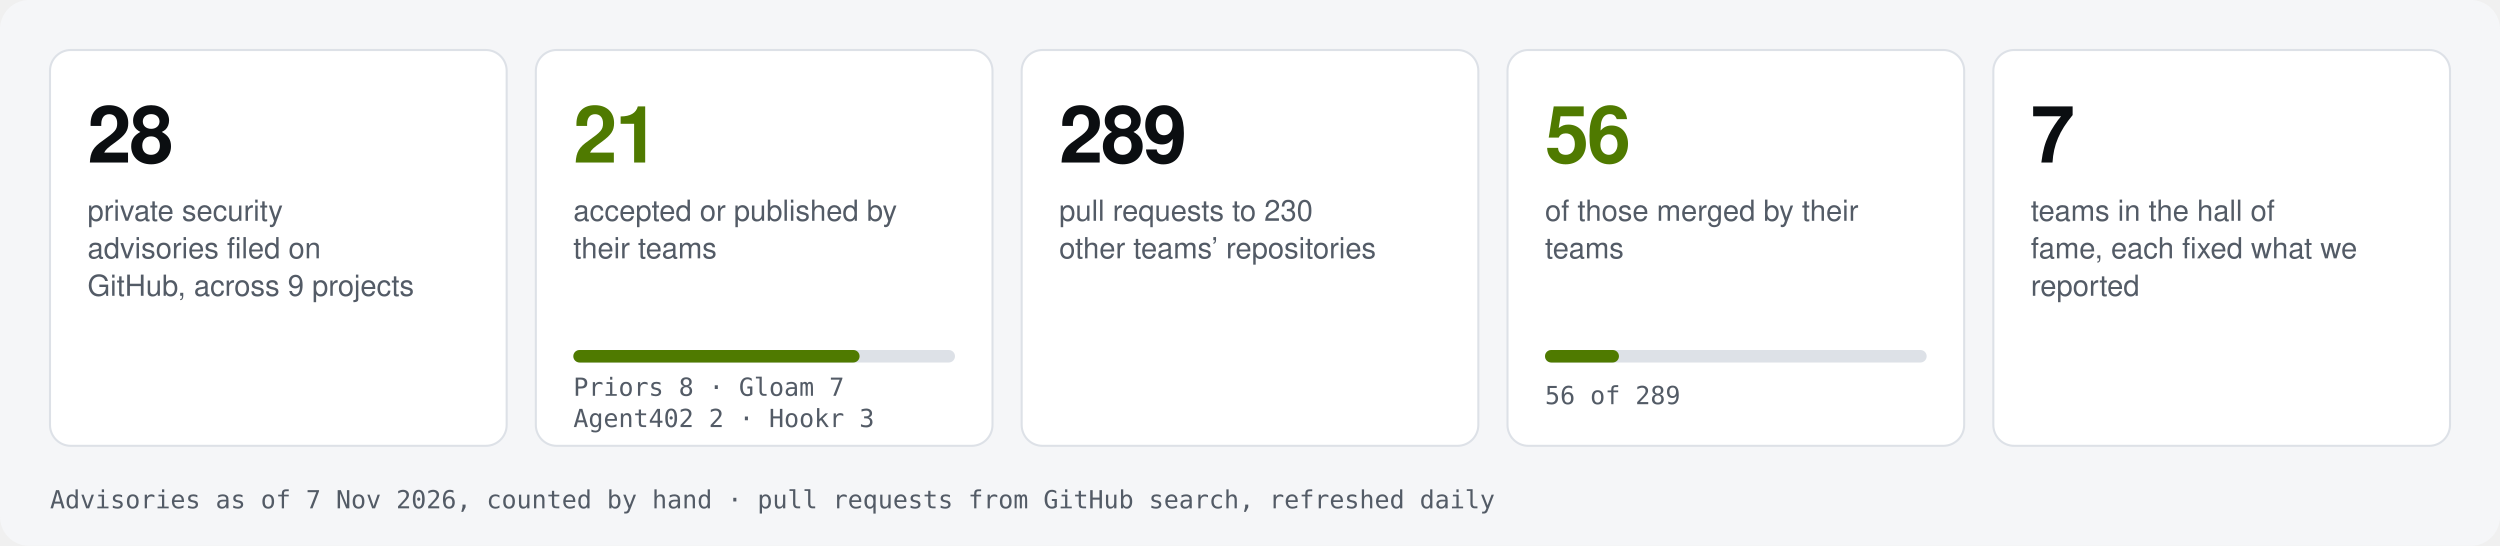
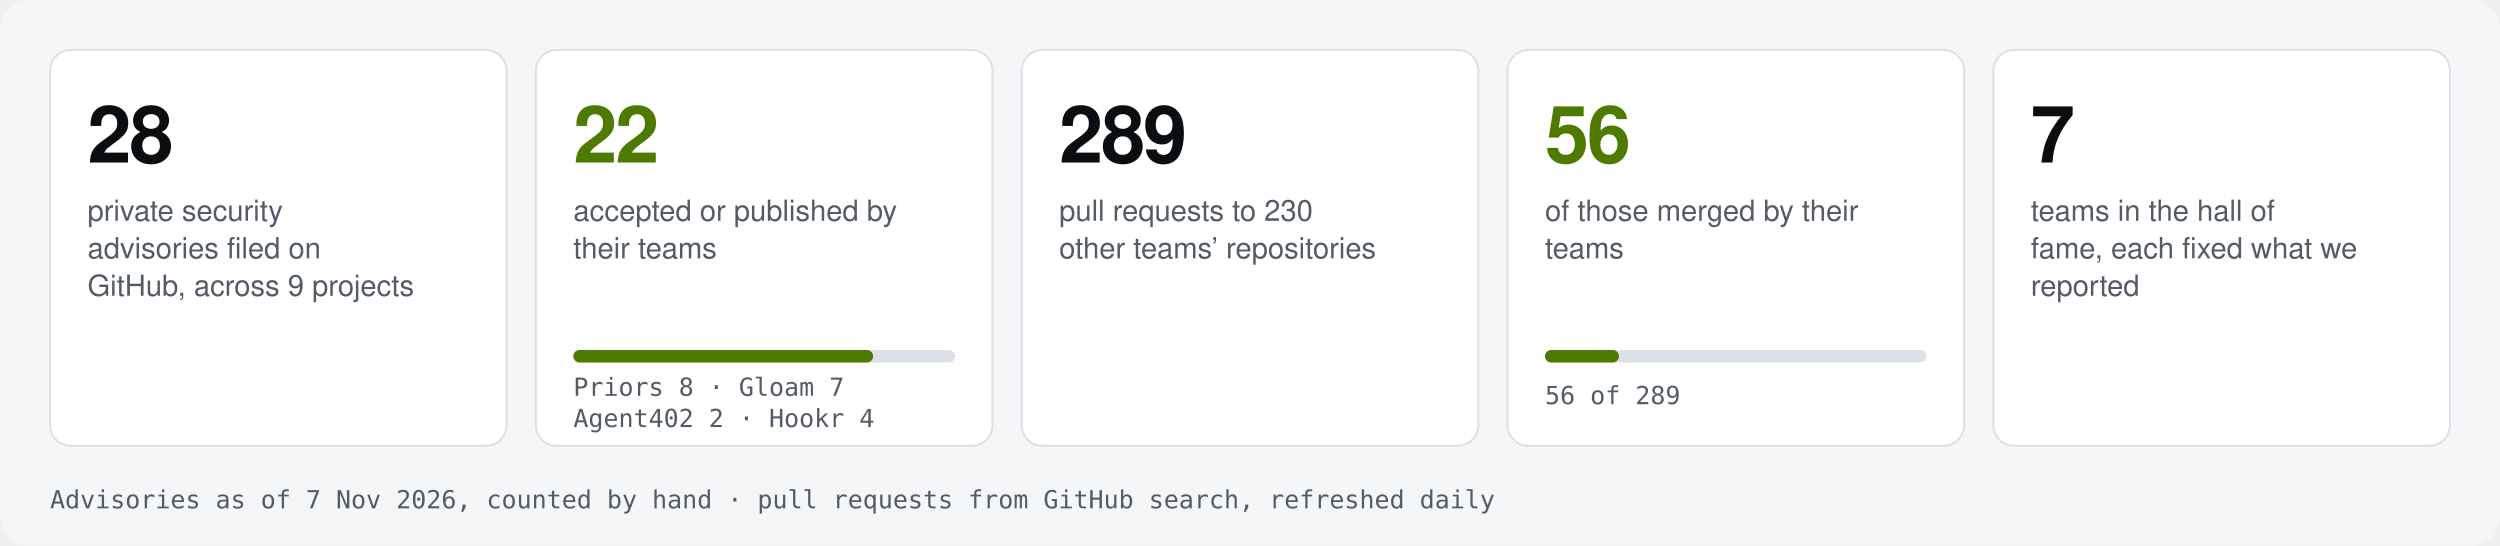
- <svg xmlns="http://www.w3.org/2000/svg" width="1200" height="262" viewBox="0 0 1200 262" role="img" aria-label="28 private security advisories filed on GitHub across 9 projects, 21 accepted or published; 289 pull requests to 230 other teams' repositories, 56 merged; 7 teams in the hall of fame">
+ <svg xmlns="http://www.w3.org/2000/svg" width="1200" height="262" viewBox="0 0 1200 262" role="img" aria-label="28 private security advisories filed on GitHub across 9 projects, 22 accepted or published; 289 pull requests to 230 other teams' repositories, 56 merged; 7 teams in the hall of fame">
  <style>.g{transform-box:fill-box;transform-origin:left;animation:grow 1.2s ease-out both}@keyframes grow{from{transform:scaleX(0)}}@media (prefers-reduced-motion: reduce){*{animation:none!important}}</style>
  <rect width="1200" height="262" rx="14" fill="#F5F6F8" />
  <g>
    <rect x="24.0" y="24" width="219.2" height="190" rx="10" fill="#FFFFFF" stroke="#DDE1E7" />
    <text x="42.0" y="78" font-family="-apple-system,BlinkMacSystemFont,'Segoe UI',Helvetica,Arial,sans-serif" font-size="38" font-weight="700" letter-spacing="-1" fill="#0B0E11">28</text>
    <text x="42.0" y="106" text-anchor="start" font-family="-apple-system,BlinkMacSystemFont,'Segoe UI',Helvetica,Arial,sans-serif" font-size="14" font-weight="400" fill="#535B66">private security</text>
    <text x="42.0" y="124" text-anchor="start" font-family="-apple-system,BlinkMacSystemFont,'Segoe UI',Helvetica,Arial,sans-serif" font-size="14" font-weight="400" fill="#535B66">advisories filed on</text>
    <text x="42.0" y="142" text-anchor="start" font-family="-apple-system,BlinkMacSystemFont,'Segoe UI',Helvetica,Arial,sans-serif" font-size="14" font-weight="400" fill="#535B66">GitHub, across 9 projects</text>
  </g>
  <g>
    <rect x="257.2" y="24" width="219.2" height="190" rx="10" fill="#FFFFFF" stroke="#DDE1E7" />
-     <text x="275.2" y="78" font-family="-apple-system,BlinkMacSystemFont,'Segoe UI',Helvetica,Arial,sans-serif" font-size="38" font-weight="700" letter-spacing="-1" fill="#4F7A00">21</text>
+     <text x="275.2" y="78" font-family="-apple-system,BlinkMacSystemFont,'Segoe UI',Helvetica,Arial,sans-serif" font-size="38" font-weight="700" letter-spacing="-1" fill="#4F7A00">22</text>
    <text x="275.2" y="106" text-anchor="start" font-family="-apple-system,BlinkMacSystemFont,'Segoe UI',Helvetica,Arial,sans-serif" font-size="14" font-weight="400" fill="#535B66">accepted or published by</text>
    <text x="275.2" y="124" text-anchor="start" font-family="-apple-system,BlinkMacSystemFont,'Segoe UI',Helvetica,Arial,sans-serif" font-size="14" font-weight="400" fill="#535B66">their teams</text>
    <rect x="275.2" y="168" width="183.2" height="6" rx="3" fill="#DDE1E7" />
-     <rect class="g" style="animation-delay:0.35s" x="275.2" y="168" width="137.4" height="6" rx="3" fill="#4F7A00" />
+     <rect class="g" style="animation-delay:0.35s" x="275.2" y="168" width="143.9" height="6" rx="3" fill="#4F7A00" />
    <text x="275.2" y="190" font-family="ui-monospace,SFMono-Regular,'SF Mono',Menlo,Consolas,monospace" font-size="12" fill="#535B66">Priors 8 · Gloam 7</text>
-     <text x="275.2" y="205" font-family="ui-monospace,SFMono-Regular,'SF Mono',Menlo,Consolas,monospace" font-size="12" fill="#535B66">Agent402 2 · Hookr 3</text>
+     <text x="275.2" y="205" font-family="ui-monospace,SFMono-Regular,'SF Mono',Menlo,Consolas,monospace" font-size="12" fill="#535B66">Agent402 2 · Hookr 4</text>
  </g>
  <g>
    <rect x="490.4" y="24" width="219.2" height="190" rx="10" fill="#FFFFFF" stroke="#DDE1E7" />
    <text x="508.4" y="78" font-family="-apple-system,BlinkMacSystemFont,'Segoe UI',Helvetica,Arial,sans-serif" font-size="38" font-weight="700" letter-spacing="-1" fill="#0B0E11">289</text>
    <text x="508.4" y="106" text-anchor="start" font-family="-apple-system,BlinkMacSystemFont,'Segoe UI',Helvetica,Arial,sans-serif" font-size="14" font-weight="400" fill="#535B66">pull requests to 230</text>
    <text x="508.4" y="124" text-anchor="start" font-family="-apple-system,BlinkMacSystemFont,'Segoe UI',Helvetica,Arial,sans-serif" font-size="14" font-weight="400" fill="#535B66">other teams’ repositories</text>
  </g>
  <g>
    <rect x="723.6" y="24" width="219.2" height="190" rx="10" fill="#FFFFFF" stroke="#DDE1E7" />
    <text x="741.6" y="78" font-family="-apple-system,BlinkMacSystemFont,'Segoe UI',Helvetica,Arial,sans-serif" font-size="38" font-weight="700" letter-spacing="-1" fill="#4F7A00">56</text>
    <text x="741.6" y="106" text-anchor="start" font-family="-apple-system,BlinkMacSystemFont,'Segoe UI',Helvetica,Arial,sans-serif" font-size="14" font-weight="400" fill="#535B66">of those merged by their</text>
    <text x="741.6" y="124" text-anchor="start" font-family="-apple-system,BlinkMacSystemFont,'Segoe UI',Helvetica,Arial,sans-serif" font-size="14" font-weight="400" fill="#535B66">teams</text>
    <rect x="741.6" y="168" width="183.2" height="6" rx="3" fill="#DDE1E7" />
    <rect class="g" style="animation-delay:0.65s" x="741.6" y="168" width="35.5" height="6" rx="3" fill="#4F7A00" />
    <text x="741.6" y="194" font-family="ui-monospace,SFMono-Regular,'SF Mono',Menlo,Consolas,monospace" font-size="12" fill="#535B66">56 of 289</text>
  </g>
  <g>
    <rect x="956.8" y="24" width="219.2" height="190" rx="10" fill="#FFFFFF" stroke="#DDE1E7" />
    <text x="974.8" y="78" font-family="-apple-system,BlinkMacSystemFont,'Segoe UI',Helvetica,Arial,sans-serif" font-size="38" font-weight="700" letter-spacing="-1" fill="#0B0E11">7</text>
    <text x="974.8" y="106" text-anchor="start" font-family="-apple-system,BlinkMacSystemFont,'Segoe UI',Helvetica,Arial,sans-serif" font-size="14" font-weight="400" fill="#535B66">teams in the hall of</text>
    <text x="974.8" y="124" text-anchor="start" font-family="-apple-system,BlinkMacSystemFont,'Segoe UI',Helvetica,Arial,sans-serif" font-size="14" font-weight="400" fill="#535B66">fame, each fixed what we</text>
    <text x="974.8" y="142" text-anchor="start" font-family="-apple-system,BlinkMacSystemFont,'Segoe UI',Helvetica,Arial,sans-serif" font-size="14" font-weight="400" fill="#535B66">reported</text>
  </g>
  <text x="24" y="244" font-family="ui-monospace,SFMono-Regular,'SF Mono',Menlo,Consolas,monospace" font-size="12" fill="#535B66">Advisories as of 7 Nov 2026, counted by hand · pull requests from GitHub search, refreshed daily</text>
</svg>
